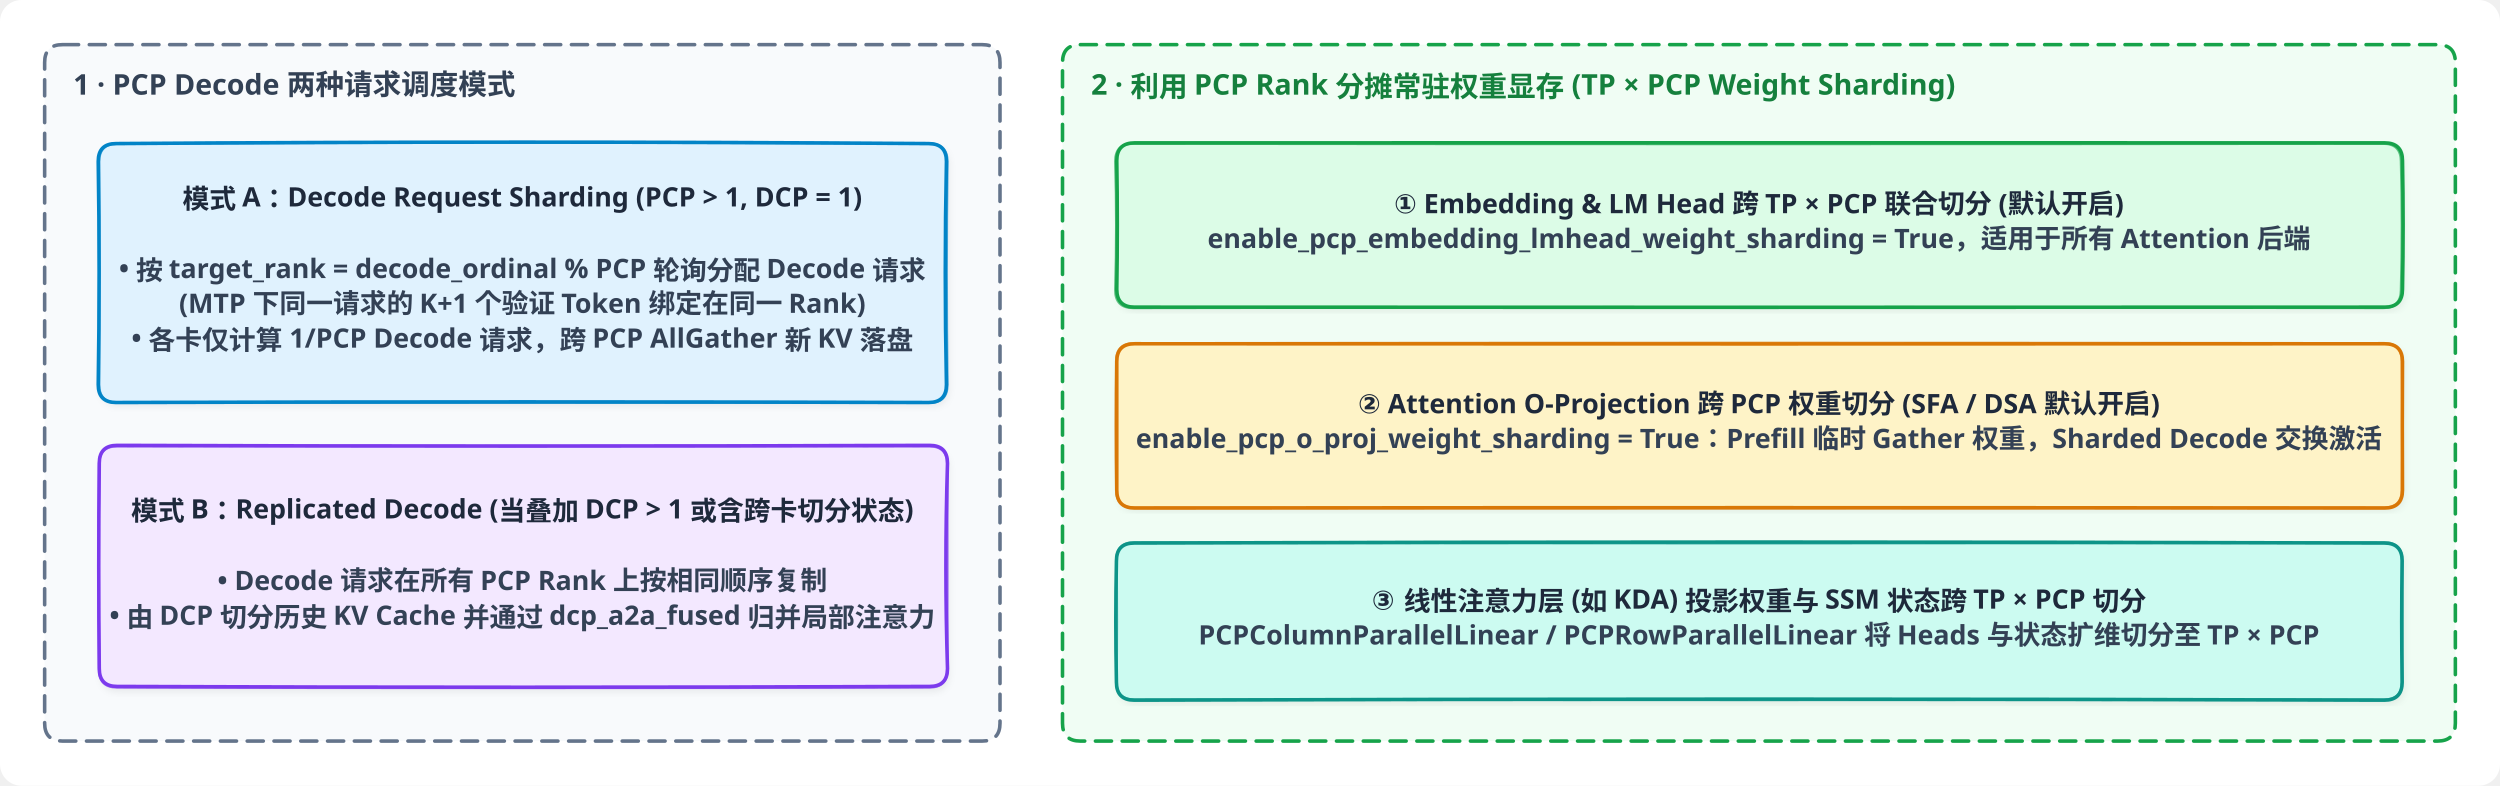
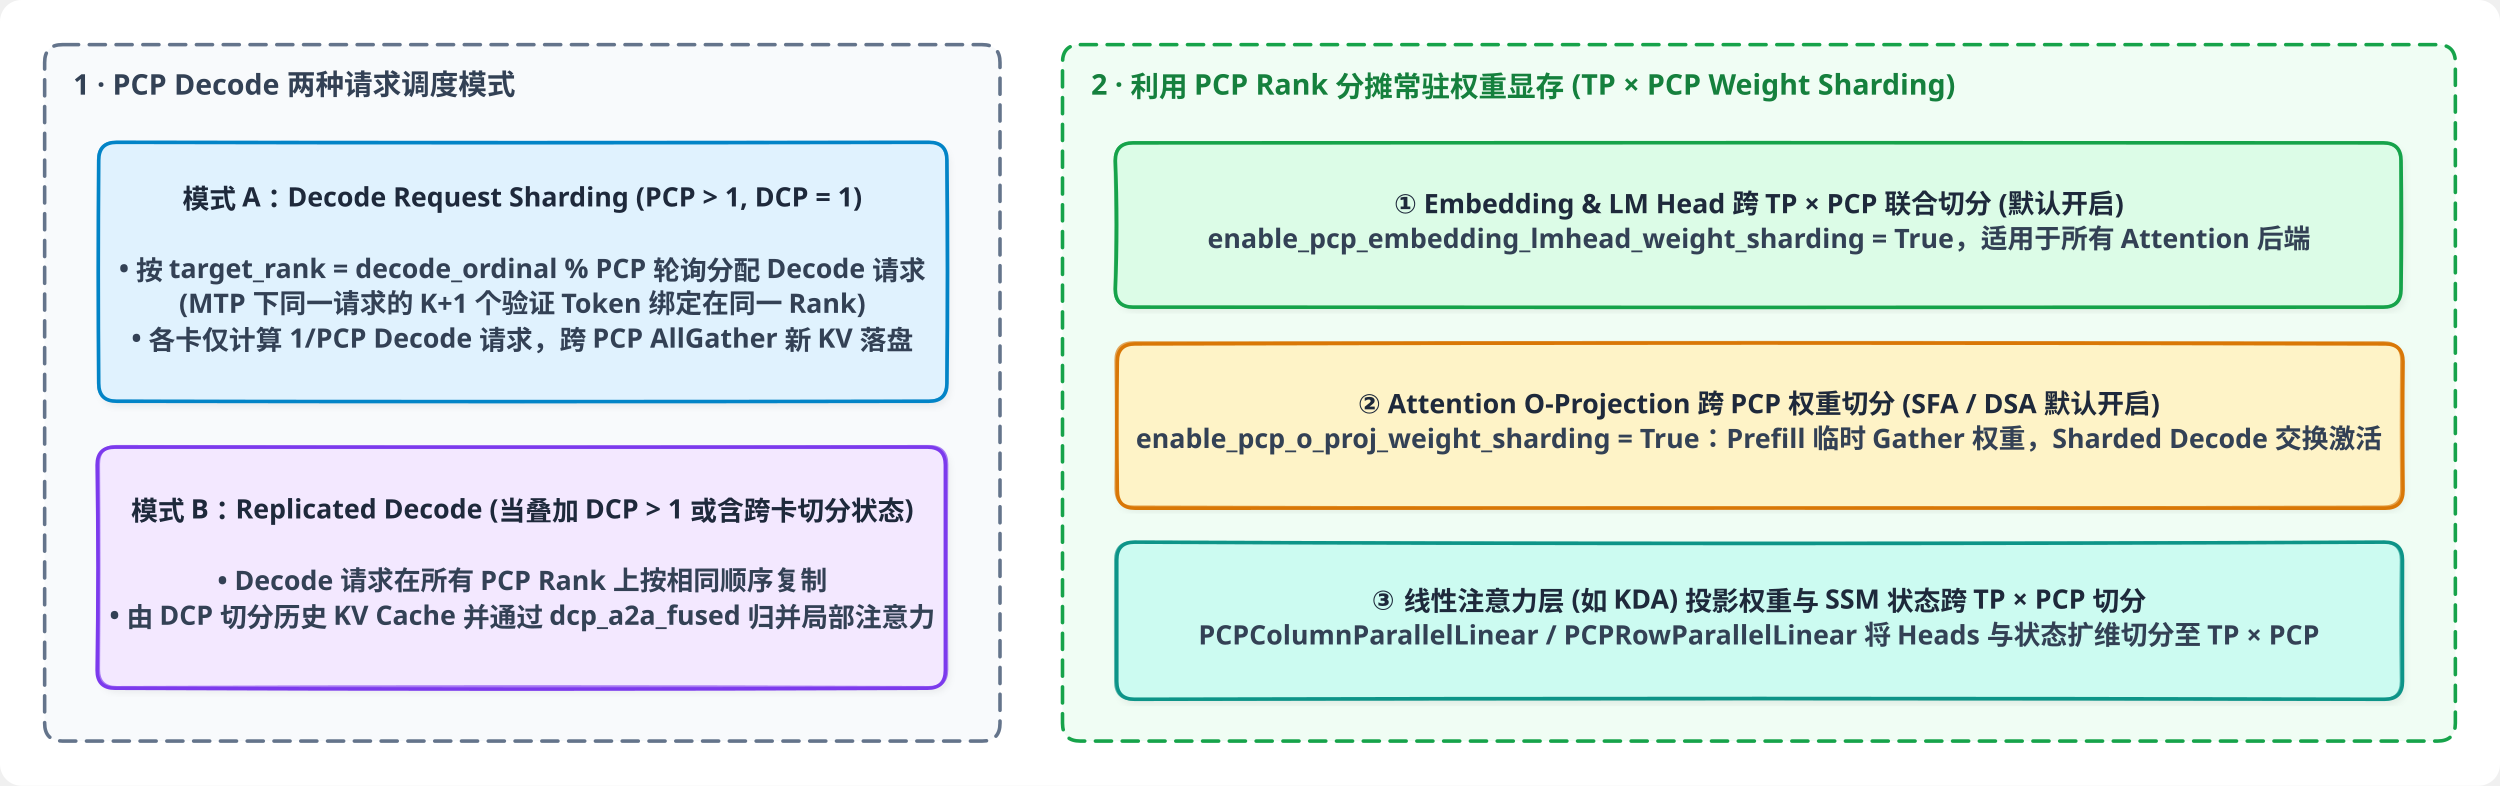
<svg xmlns="http://www.w3.org/2000/svg" viewBox="0 0 1400 440" width="1400" height="440" font-family="'Comic Sans MS', 'Segoe Print', 'Bradley Hand', 'Chalkboard SE', 'Microsoft YaHei', sans-serif">
  <defs>
    <filter id="paper-shadow" x="-2%" y="-2%" width="104%" height="106%">
      <feDropShadow dx="1.5" dy="2.5" stdDeviation="2" flood-color="#0f172a" flood-opacity="0.07" />
    </filter>
  </defs>
  <rect x="0" y="0" width="1400" height="440" fill="#ffffff" rx="12" />
  <path d="M 35.0 25 L 550.0 25 Q 560 25 560 35.0 L 560 405.0 Q 560 415 550.0 415 L 35.0 415 Q 25 415 25 405.0 L 25 35.0 Q 25 25 35.0 25 Z" fill="#f8fafc" stroke="none" />
  <path d="M 35.0 25 L 550.0 25 Q 560 25 560 35.0 L 560 405.0 Q 560 415 550.0 415 L 35.0 415 Q 25 415 25 405.0 L 25 35.0 Q 25 25 35.0 25 Z" fill="none" stroke="#64748b" stroke-width="2" stroke-linecap="round" stroke-linejoin="round" opacity="1" stroke-dasharray="9 6" />
  <path d="M 65.0 80 L 520.0 80 Q 530 80 530 90.0 L 530 215.0 Q 530 225 520.0 225 L 65.0 225 Q 55 225 55 215.0 L 55 90.0 Q 55 80 65.0 80 Z" fill="#e0f2fe" stroke="none" filter="url(#paper-shadow)" />
-   <path d="M 65.0 80.4 Q 292.5 78.8 520.0 80.4 Q 530.0 80.4 530.0 90.4 Q 528.7 152.5 530.0 215.4 Q 530.0 225.4 520.0 225.4 Q 292.5 224.7 65.0 225.4 Q 55.0 225.4 55.0 215.4 Q 56.0 152.5 55.0 90.4 Q 55.0 80.4 65.0 80.4" fill="none" stroke="#0284c7" stroke-width="2" stroke-linecap="round" stroke-linejoin="round" opacity="1" />
-   <path d="M 65.5 80.5 Q 292.5 79.1 520.5 80.5 Q 530.5 80.5 530.5 90.5 Q 529.7 152.5 530.5 215.5 Q 530.5 225.5 520.5 225.5 Q 292.5 225.4 65.5 225.5 Q 55.5 225.5 55.5 215.5 Q 55.8 152.5 55.5 90.5 Q 55.5 80.5 65.5 80.5" fill="none" stroke="#0284c7" stroke-width="1.5" stroke-linecap="round" stroke-linejoin="round" opacity="0.65" />
+   <path d="M 65.3 79.7 Q 292.5 80.2 520.3 79.7 Q 530.3 79.7 530.3 89.7 Q 531.0 152.5 530.3 214.7 Q 530.3 224.7 520.3 224.7 Q 292.5 225.1 65.3 224.7 Q 55.3 224.7 55.3 214.7 Q 54.8 152.5 55.3 89.7 Q 55.3 79.7 65.3 79.7" fill="none" stroke="#0284c7" stroke-width="2" stroke-linecap="round" stroke-linejoin="round" opacity="1" />
+   <path d="M 65.0 79.6 Q 292.5 79.5 520.0 79.6 Q 530.0 79.6 530.0 89.6 Q 530.6 152.5 530.0 214.6 Q 530.0 224.6 520.0 224.6 Q 292.5 225.3 65.0 224.6 Q 55.0 224.6 55.0 214.6 Q 54.7 152.5 55.0 89.6 Q 55.0 79.6 65.0 79.6" fill="none" stroke="#0284c7" stroke-width="1.5" stroke-linecap="round" stroke-linejoin="round" opacity="0.65" />
  <path d="M 65.0 250 L 520.0 250 Q 530 250 530 260.0 L 530 375.0 Q 530 385 520.0 385 L 65.0 385 Q 55 385 55 375.0 L 55 260.0 Q 55 250 65.0 250 Z" fill="#f3e8ff" stroke="none" filter="url(#paper-shadow)" />
-   <path d="M 65.6 249.4 Q 292.5 250.2 520.6 249.4 Q 530.6 249.4 530.6 259.4 Q 528.8 317.5 530.6 374.4 Q 530.6 384.4 520.6 384.4 Q 292.5 385.3 65.6 384.4 Q 55.6 384.4 55.6 374.4 Q 55.0 317.5 55.6 259.4 Q 55.6 249.4 65.6 249.4" fill="none" stroke="#7c3aed" stroke-width="2" stroke-linecap="round" stroke-linejoin="round" opacity="1" />
-   <path d="M 65.5 249.9 Q 292.5 249.5 520.5 249.9 Q 530.5 249.9 530.5 259.9 Q 530.5 317.5 530.5 374.9 Q 530.5 384.9 520.5 384.9 Q 292.5 385.5 65.5 384.9 Q 55.5 384.9 55.5 374.9 Q 54.9 317.5 55.5 259.9 Q 55.5 249.9 65.5 249.9" fill="none" stroke="#7c3aed" stroke-width="1.5" stroke-linecap="round" stroke-linejoin="round" opacity="0.65" />
+   <path d="M 64.4 250.4 Q 292.5 250.4 519.4 250.4 Q 529.4 250.4 529.4 260.4 Q 529.4 317.5 529.4 375.4 Q 529.4 385.4 519.4 385.4 Q 292.5 386.4 64.4 385.4 Q 54.4 385.4 54.4 375.4 Q 55.3 317.5 54.4 260.4 Q 54.4 250.4 64.4 250.4" fill="none" stroke="#7c3aed" stroke-width="2" stroke-linecap="round" stroke-linejoin="round" opacity="1" />
+   <path d="M 65.3 249.9 Q 292.5 250.7 520.3 249.9 Q 530.3 249.9 530.3 259.9 Q 529.9 317.5 530.3 374.9 Q 530.3 384.9 520.3 384.9 Q 292.5 384.0 65.3 384.9 Q 55.3 384.9 55.3 374.9 Q 55.7 317.5 55.3 259.9 Q 55.3 249.9 65.3 249.9" fill="none" stroke="#7c3aed" stroke-width="1.5" stroke-linecap="round" stroke-linejoin="round" opacity="0.65" />
  <path d="M 605.0 25 L 1365.0 25 Q 1375 25 1375 35.0 L 1375 405.0 Q 1375 415 1365.0 415 L 605.0 415 Q 595 415 595 405.0 L 595 35.0 Q 595 25 605.0 25 Z" fill="#f0fdf4" stroke="none" />
  <path d="M 605.0 25 L 1365.0 25 Q 1375 25 1375 35.0 L 1375 405.0 Q 1375 415 1365.0 415 L 605.0 415 Q 595 415 595 405.0 L 595 35.0 Q 595 25 605.0 25 Z" fill="none" stroke="#16a34a" stroke-width="2" stroke-linecap="round" stroke-linejoin="round" opacity="1" stroke-dasharray="9 6" />
  <path d="M 635.0 80 L 1335.0 80 Q 1345 80 1345 90.0 L 1345 162.0 Q 1345 172 1335.0 172 L 635.0 172 Q 625 172 625 162.0 L 625 90.0 Q 625 80 635.0 80 Z" fill="#dcfce7" stroke="none" filter="url(#paper-shadow)" />
-   <path d="M 635.4 80.0 Q 985.0 79.9 1335.4 80.0 Q 1345.4 80.0 1345.4 90.0 Q 1346.1 126.0 1345.4 162.0 Q 1345.4 172.0 1335.4 172.0 Q 985.0 172.2 635.4 172.0 Q 625.4 172.0 625.4 162.0 Q 626.0 126.0 625.4 90.0 Q 625.4 80.0 635.4 80.0" fill="none" stroke="#16a34a" stroke-width="2" stroke-linecap="round" stroke-linejoin="round" opacity="1" />
-   <path d="M 634.6 80.4 Q 985.0 80.8 1334.6 80.4 Q 1344.6 80.4 1344.6 90.4 Q 1345.6 126.0 1344.6 162.4 Q 1344.6 172.4 1334.6 172.4 Q 985.0 171.7 634.6 172.4 Q 624.6 172.4 624.6 162.4 Q 625.7 126.0 624.6 90.4 Q 624.6 80.4 634.6 80.4" fill="none" stroke="#16a34a" stroke-width="1.5" stroke-linecap="round" stroke-linejoin="round" opacity="0.65" />
+   <path d="M 634.6 80.0 Q 985.0 79.8 1334.6 80.0 Q 1344.6 80.0 1344.6 90.0 Q 1345.1 126.0 1344.6 162.0 Q 1344.6 172.0 1334.6 172.0 Q 985.0 172.3 634.6 172.0 Q 624.6 172.0 624.6 162.0 Q 626.1 126.0 624.6 90.0 Q 624.6 80.0 634.6 80.0" fill="none" stroke="#16a34a" stroke-width="2" stroke-linecap="round" stroke-linejoin="round" opacity="1" />
+   <path d="M 634.3 80.0 Q 985.0 79.9 1334.3 80.0 Q 1344.3 80.0 1344.3 90.0 Q 1344.1 126.0 1344.3 162.0 Q 1344.3 172.0 1334.3 172.0 Q 985.0 172.2 634.3 172.0 Q 624.3 172.0 624.3 162.0 Q 625.2 126.0 624.3 90.0 Q 624.3 80.0 634.3 80.0" fill="none" stroke="#16a34a" stroke-width="1.5" stroke-linecap="round" stroke-linejoin="round" opacity="0.65" />
  <path d="M 635.0 192 L 1335.0 192 Q 1345 192 1345 202.0 L 1345 274.0 Q 1345 284 1335.0 284 L 635.0 284 Q 625 284 625 274.0 L 625 202.0 Q 625 192 635.0 192 Z" fill="#fef3c7" stroke="none" filter="url(#paper-shadow)" />
-   <path d="M 635.4 192.5 Q 985.0 192.7 1335.4 192.5 Q 1345.4 192.5 1345.4 202.5 Q 1345.2 238.0 1345.4 274.5 Q 1345.4 284.5 1335.4 284.5 Q 985.0 284.1 635.4 284.5 Q 625.4 284.5 625.4 274.5 Q 625.4 238.0 625.4 202.5 Q 625.4 192.5 635.4 192.5" fill="none" stroke="#d97706" stroke-width="2" stroke-linecap="round" stroke-linejoin="round" opacity="1" />
-   <path d="M 635.1 192.3 Q 985.0 191.8 1335.1 192.3 Q 1345.1 192.3 1345.1 202.3 Q 1345.6 238.0 1345.1 274.3 Q 1345.1 284.3 1335.1 284.3 Q 985.0 284.8 635.1 284.3 Q 625.1 284.3 625.1 274.3 Q 624.4 238.0 625.1 202.3 Q 625.1 192.3 635.1 192.3" fill="none" stroke="#d97706" stroke-width="1.5" stroke-linecap="round" stroke-linejoin="round" opacity="0.65" />
+   <path d="M 635.7 192.6 Q 985.0 191.6 1335.7 192.6 Q 1345.7 192.6 1345.7 202.6 Q 1345.3 238.0 1345.7 274.6 Q 1345.7 284.6 1335.7 284.6 Q 985.0 284.4 635.7 284.6 Q 625.7 284.6 625.7 274.6 Q 625.2 238.0 625.7 202.6 Q 625.7 192.6 635.7 192.6" fill="none" stroke="#d97706" stroke-width="2" stroke-linecap="round" stroke-linejoin="round" opacity="1" />
+   <path d="M 634.8 191.8 Q 985.0 191.5 1334.8 191.8 Q 1344.8 191.8 1344.8 201.8 Q 1344.4 238.0 1344.8 273.8 Q 1344.8 283.8 1334.8 283.8 Q 985.0 285.0 634.8 283.8 Q 624.8 283.8 624.8 273.8 Q 625.3 238.0 624.8 201.8 Q 624.8 191.8 634.8 191.8" fill="none" stroke="#d97706" stroke-width="1.5" stroke-linecap="round" stroke-linejoin="round" opacity="0.65" />
  <path d="M 635.0 304 L 1335.0 304 Q 1345 304 1345 314.0 L 1345 382.0 Q 1345 392 1335.0 392 L 635.0 392 Q 625 392 625 382.0 L 625 314.0 Q 625 304 635.0 304 Z" fill="#ccfbf1" stroke="none" filter="url(#paper-shadow)" />
-   <path d="M 635.2 304.1 Q 985.0 303.0 1335.2 304.1 Q 1345.2 304.1 1345.2 314.1 Q 1344.7 348.0 1345.2 382.1 Q 1345.2 392.1 1335.2 392.1 Q 985.0 390.9 635.2 392.1 Q 625.2 392.1 625.2 382.1 Q 624.5 348.0 625.2 314.1 Q 625.2 304.1 635.2 304.1" fill="none" stroke="#0d9488" stroke-width="2" stroke-linecap="round" stroke-linejoin="round" opacity="1" />
-   <path d="M 635.2 303.8 Q 985.0 304.6 1335.2 303.8 Q 1345.2 303.8 1345.2 313.8 Q 1345.4 348.0 1345.2 381.8 Q 1345.2 391.8 1335.2 391.8 Q 985.0 392.1 635.2 391.8 Q 625.2 391.8 625.2 381.8 Q 625.6 348.0 625.2 313.8 Q 625.2 303.8 635.2 303.8" fill="none" stroke="#0d9488" stroke-width="1.5" stroke-linecap="round" stroke-linejoin="round" opacity="0.65" />
+   <path d="M 635.4 303.6 Q 985.0 305.1 1335.4 303.6 Q 1345.4 303.6 1345.4 313.6 Q 1345.3 348.0 1345.4 381.6 Q 1345.4 391.6 1335.4 391.6 Q 985.0 390.7 635.4 391.6 Q 625.4 391.6 625.4 381.6 Q 625.4 348.0 625.4 313.6 Q 625.4 303.6 635.4 303.6" fill="none" stroke="#0d9488" stroke-width="2" stroke-linecap="round" stroke-linejoin="round" opacity="1" />
+   <path d="M 634.6 303.6 Q 985.0 304.6 1334.6 303.6 Q 1344.6 303.6 1344.6 313.6 Q 1344.1 348.0 1344.6 381.6 Q 1344.6 391.6 1334.6 391.6 Q 985.0 391.3 634.6 391.6 Q 624.6 391.6 624.6 381.6 Q 624.5 348.0 624.6 313.6 Q 624.6 303.6 634.6 303.6" fill="none" stroke="#0d9488" stroke-width="1.5" stroke-linecap="round" stroke-linejoin="round" opacity="0.65" />
  <text x="41.0" y="53.0" font-size="16" font-weight="700" fill="#334155" text-anchor="start">1 · PCP Decode 两种请求调度模式</text>
  <text x="292.5" y="116.7" font-size="15" font-weight="700" fill="#1e293b" text-anchor="middle">模式 A：Decode Request Sharding (PCP &gt; 1, DCP = 1)</text>
  <text x="292.5" y="136.2" font-size="15" font-weight="600" fill="#334155" text-anchor="middle" />
  <text x="292.5" y="155.7" font-size="15" font-weight="600" fill="#334155" text-anchor="middle">• 按 target_rank = decode_ordinal % PCP 轮询分配 Decode 请求</text>
  <text x="292.5" y="175.2" font-size="15" font-weight="600" fill="#334155" text-anchor="middle">  (MTP 下同一请求的 K+1 个验证 Token 绑定在同一 Rank)</text>
  <text x="292.5" y="194.7" font-size="15" font-weight="600" fill="#334155" text-anchor="middle">• 各卡仅计算 1/PCP Decode 请求，跨 PCP AllGather 新 KV 落盘</text>
  <text x="292.5" y="291.4" font-size="15" font-weight="700" fill="#1e293b" text-anchor="middle">模式 B：Replicated Decode (当叠加 DCP &gt; 1 或含跨卡切分状态)</text>
  <text x="292.5" y="310.9" font-size="15" font-weight="600" fill="#334155" text-anchor="middle" />
  <text x="292.5" y="330.4" font-size="15" font-weight="600" fill="#334155" text-anchor="middle">• Decode 请求在所有 PCP Rank 上按相同顺序复制</text>
  <text x="292.5" y="349.9" font-size="15" font-weight="600" fill="#334155" text-anchor="middle">• 由 DCP 切分历史 KV Cache 并通过 dcp_a2a_fused 归并局部注意力</text>
  <text x="611.0" y="53.0" font-size="16" font-weight="700" fill="#15803d" text-anchor="start">2 · 利用 PCP Rank 分摊常驻权重显存 (TP × PCP Weight Sharding)</text>
  <text x="985.0" y="119.4" font-size="15" font-weight="700" fill="#1e293b" text-anchor="middle">① Embedding &amp; LM Head 跨 TP × PCP 联合切分 (默认开启)</text>
  <text x="985.0" y="138.9" font-size="15" font-weight="600" fill="#334155" text-anchor="middle">enable_pcp_embedding_lmhead_weight_sharding = True，适用于所有 Attention 后端</text>
  <text x="985.0" y="231.4" font-size="15" font-weight="700" fill="#1e293b" text-anchor="middle">② Attention O-Projection 跨 PCP 权重切分 (SFA / DSA 默认开启)</text>
  <text x="985.0" y="250.9" font-size="15" font-weight="600" fill="#334155" text-anchor="middle">enable_pcp_o_proj_weight_sharding = True：Prefill 临时 Gather 权重，Sharded Decode 交换激活</text>
  <text x="985.0" y="341.4" font-size="15" font-weight="700" fill="#1e293b" text-anchor="middle">③ 线性注意力层 (如 KDA) 投影权重与 SSM 状态跨 TP × PCP 切分</text>
  <text x="985.0" y="360.9" font-size="15" font-weight="600" fill="#334155" text-anchor="middle">PCPColumnParallelLinear / PCPRowParallelLinear 将 Heads 与状态扩维切分至 TP × PCP</text>
</svg>
